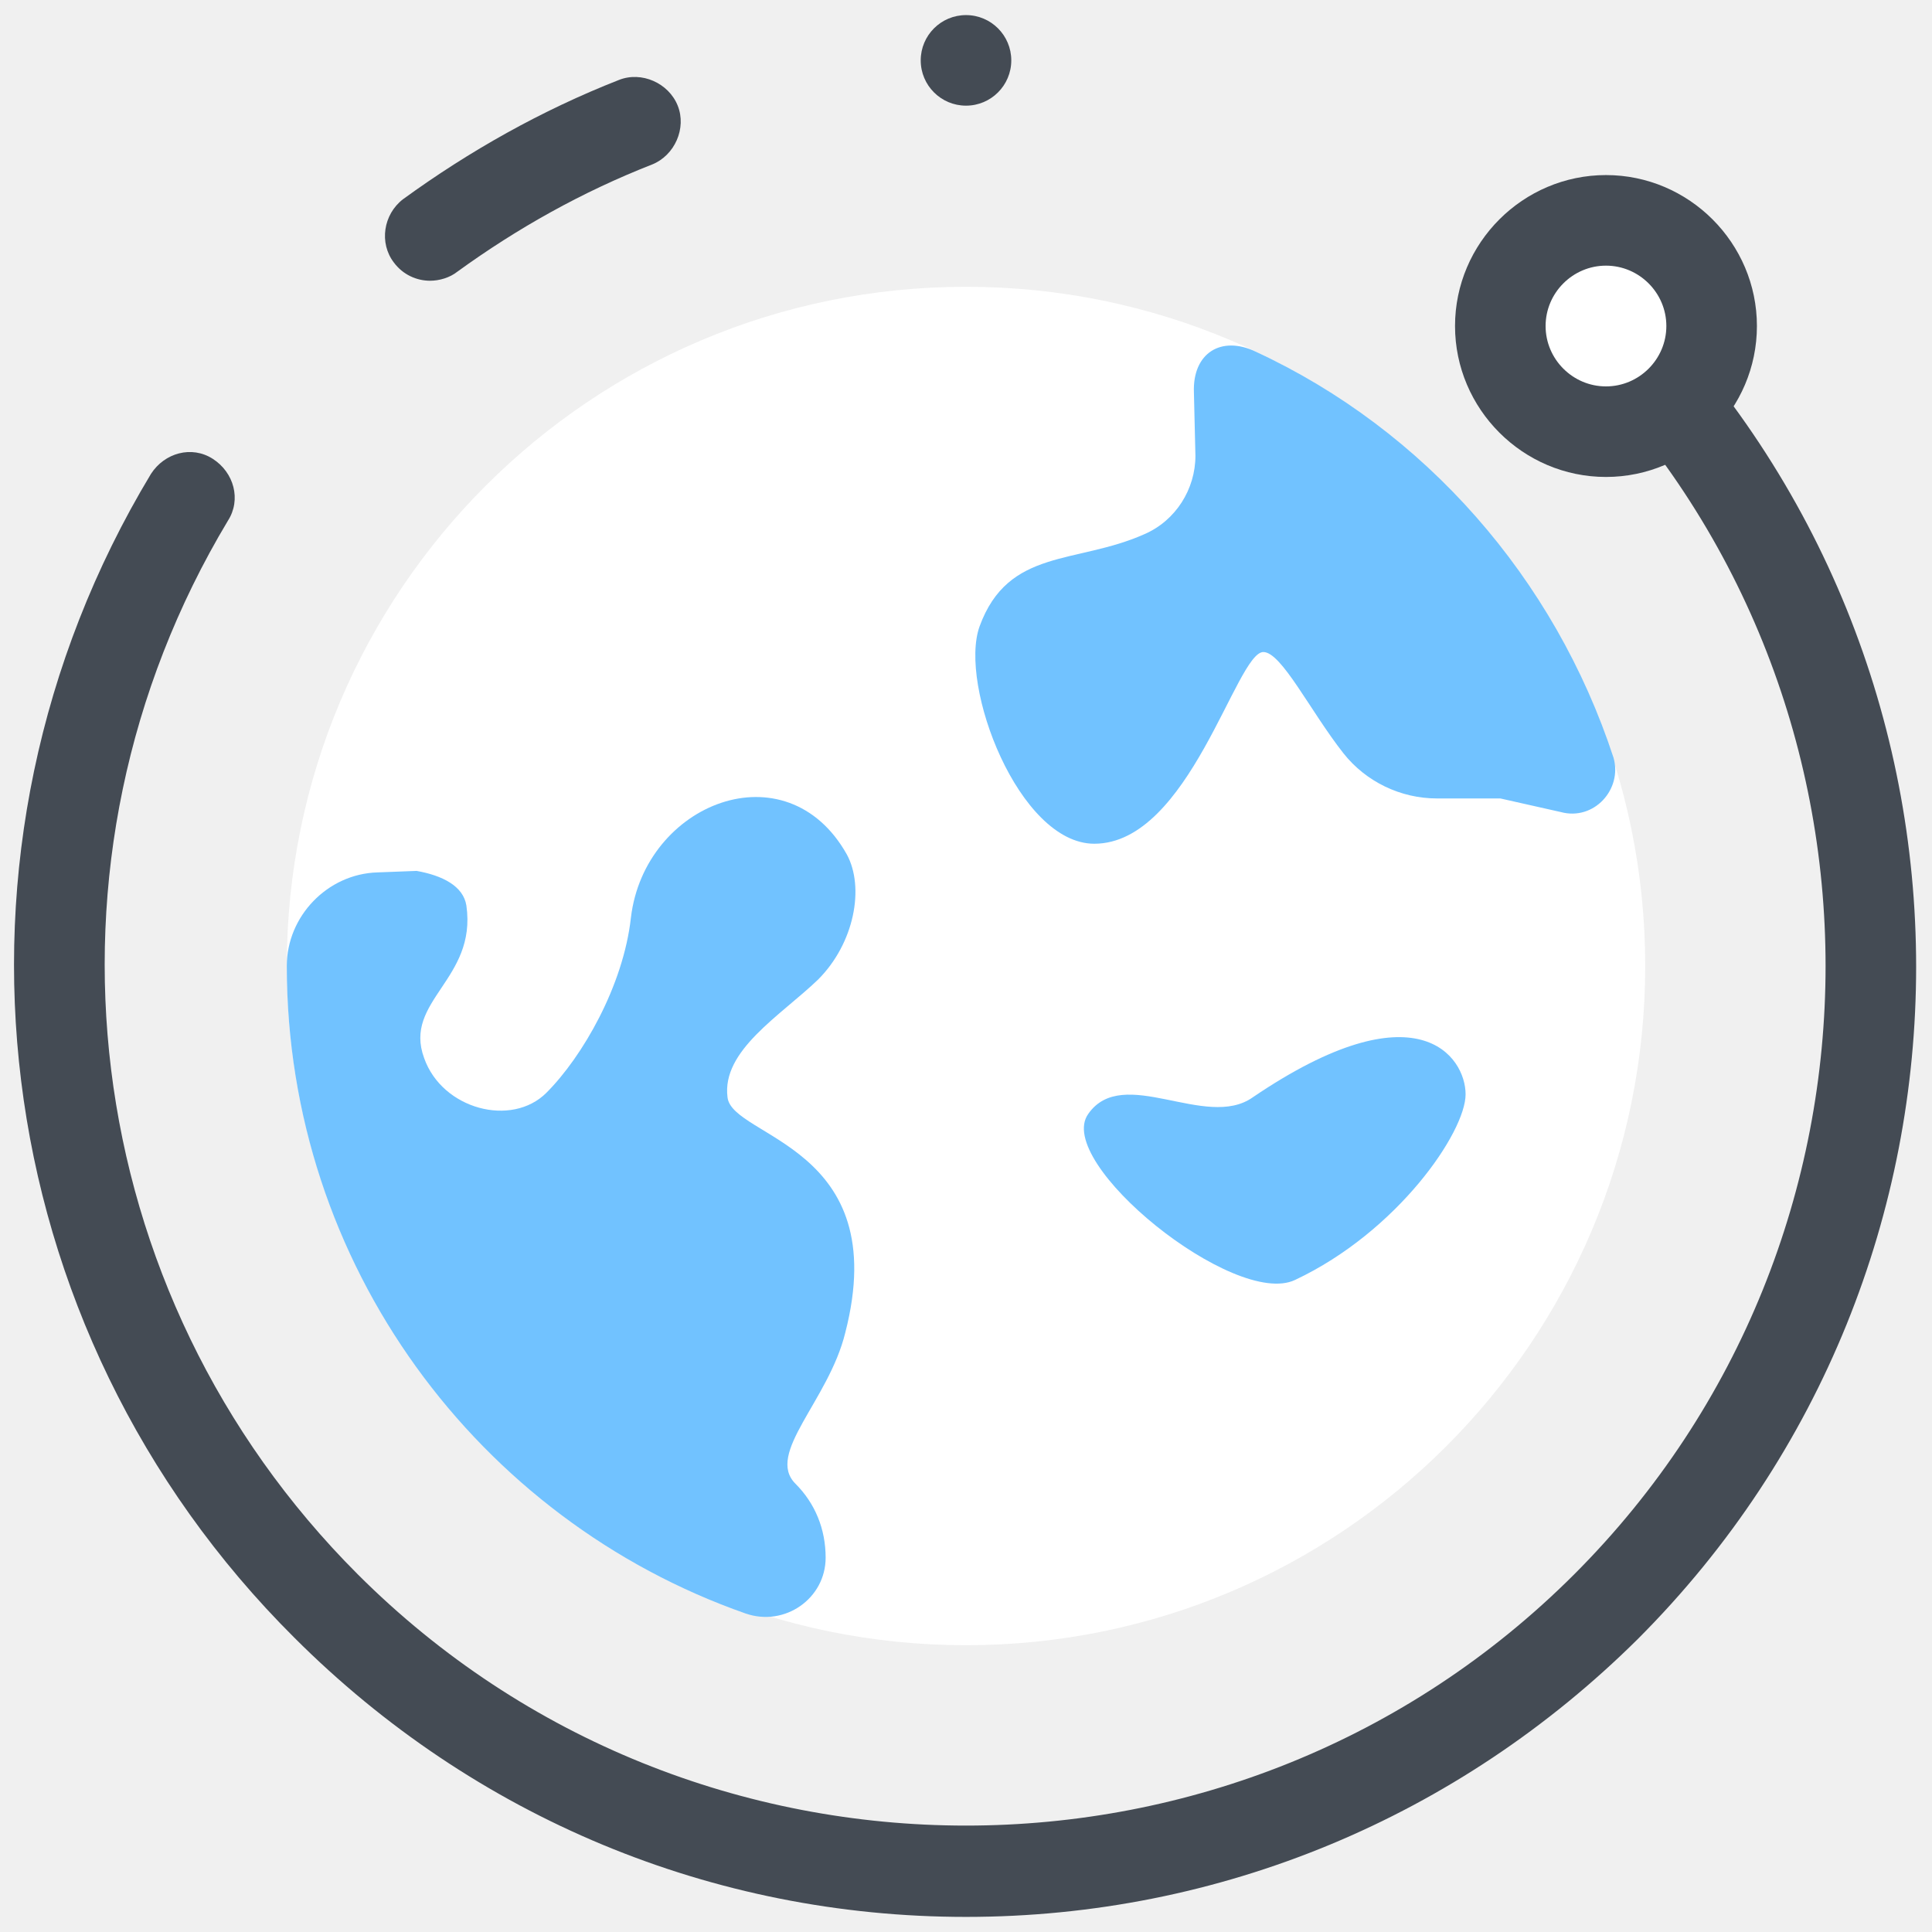
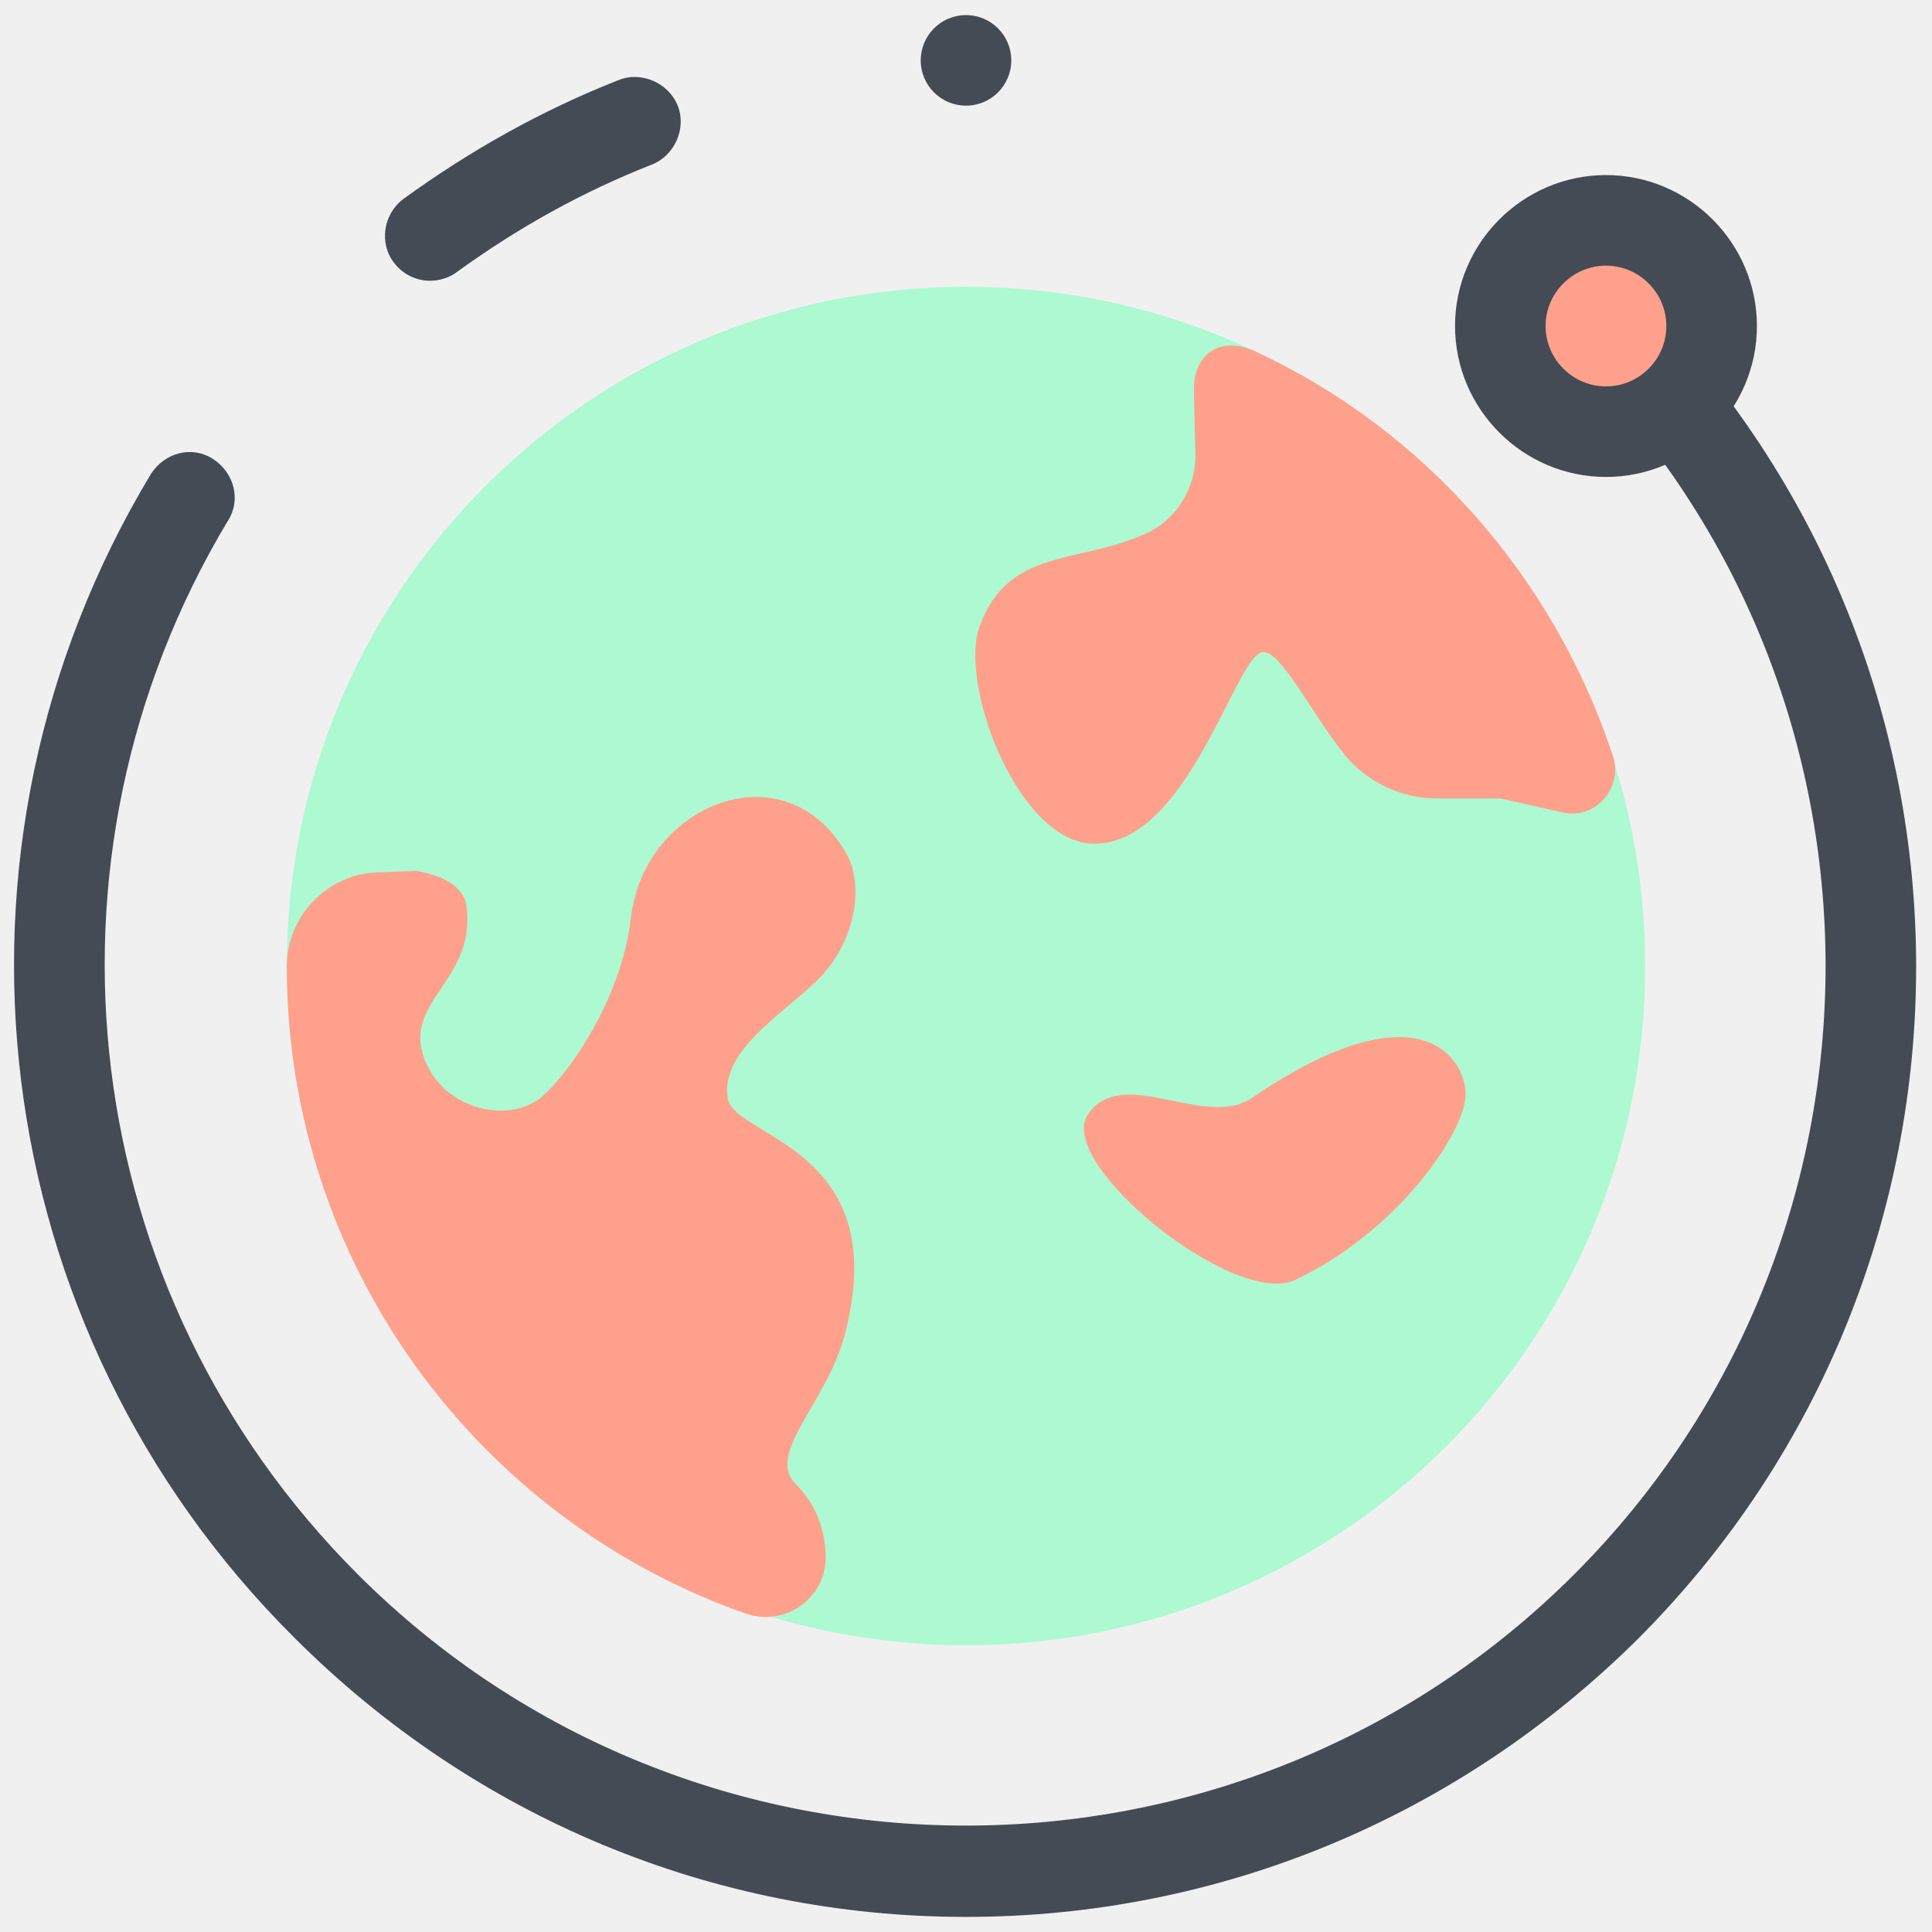
<svg xmlns="http://www.w3.org/2000/svg" version="1.1" viewBox="0 0 172 172">
  <g fill="none" fill-rule="nonzero" stroke="none" stroke-width="1" stroke-linecap="butt" stroke-linejoin="miter" stroke-miterlimit="10" stroke-dasharray="" stroke-dashoffset="0" font-family="none" font-weight="none" font-size="none" text-anchor="none" style="mix-blend-mode: normal">
    <path d="M0,172v-172h172v172z" fill="none" />
    <g id="Layer_1">
-       <circle cx="64" cy="64" transform="scale(1.34375,1.34375)" r="45" fill="#ffffff" />
-       <path d="M143.647,67.456c-5.241,-15.991 -16.797,-29.159 -31.847,-36.147c-3.091,-1.478 -5.644,0.134 -5.509,3.628l0.134,5.644c0,2.956 -1.747,5.778 -4.569,6.987c-6.047,2.688 -12.094,1.209 -14.647,8.197c-1.881,5.241 3.494,19.35 10.213,19.35c8.466,0 12.631,-17.066 15.05,-17.066c1.613,0 4.166,5.241 7.122,9.003c2.016,2.553 5.106,4.031 8.331,4.031h5.644l5.375,1.209c2.956,0.806 5.509,-2.016 4.703,-4.838z" fill="#71c2ff" />
-       <path d="M96.884,99.169c-3.091,4.3 13.034,17.334 18.409,14.781c9.137,-4.3 15.184,-13.169 15.184,-16.528c0,-3.359 -4.3,-9.675 -18.947,0.269c-4.166,2.956 -11.556,-2.956 -14.647,1.478z" fill="#71c2ff" />
-       <path d="M72.831,87.209c3.225,-3.225 4.166,-8.197 2.553,-11.153c-5.375,-9.541 -18.006,-4.569 -19.216,5.644c-0.672,6.047 -4.3,12.363 -7.525,15.588c-3.091,3.091 -9.272,1.478 -10.884,-3.091c-1.881,-5.106 4.703,-6.987 3.763,-13.572c-0.269,-1.747 -2.15,-2.688 -4.434,-3.091l-3.494,0.134c-4.434,0.134 -8.062,3.897 -8.062,8.331v0c0,26.606 17.066,49.316 40.85,57.647c3.494,1.209 7.122,-1.344 7.122,-4.972v0c0,-2.553 -0.941,-4.838 -2.688,-6.584v0c-2.688,-2.688 2.956,-7.391 4.434,-13.438c4.3,-16.663 -10.078,-17.334 -10.481,-20.962c-0.537,-4.166 4.703,-7.256 8.062,-10.481z" fill="#71c2ff" />
+       <circle cx="64" cy="64" transform="scale(1.34375,1.34375)" r="45" fill="#adf9d2" />
+       <path d="M143.647,67.456c-5.241,-15.991 -16.797,-29.159 -31.847,-36.147c-3.091,-1.478 -5.644,0.134 -5.509,3.628l0.134,5.644c0,2.956 -1.747,5.778 -4.569,6.987c-6.047,2.688 -12.094,1.209 -14.647,8.197c-1.881,5.241 3.494,19.35 10.213,19.35c8.466,0 12.631,-17.066 15.05,-17.066c1.613,0 4.166,5.241 7.122,9.003c2.016,2.553 5.106,4.031 8.331,4.031h5.644l5.375,1.209c2.956,0.806 5.509,-2.016 4.703,-4.838z" fill="rgba(255,160,140,1)" />
+       <path d="M96.884,99.169c-3.091,4.3 13.034,17.334 18.409,14.781c9.137,-4.3 15.184,-13.169 15.184,-16.528c0,-3.359 -4.3,-9.675 -18.947,0.269c-4.166,2.956 -11.556,-2.956 -14.647,1.478z" fill="rgba(255,160,140,1)" />
+       <path d="M72.831,87.209c3.225,-3.225 4.166,-8.197 2.553,-11.153c-5.375,-9.541 -18.006,-4.569 -19.216,5.644c-0.672,6.047 -4.3,12.363 -7.525,15.588c-3.091,3.091 -9.272,1.478 -10.884,-3.091c-1.881,-5.106 4.703,-6.987 3.763,-13.572c-0.269,-1.747 -2.15,-2.688 -4.434,-3.091l-3.494,0.134c-4.434,0.134 -8.062,3.897 -8.062,8.331v0c0,26.606 17.066,49.316 40.85,57.647c3.494,1.209 7.122,-1.344 7.122,-4.972v0c0,-2.553 -0.941,-4.838 -2.688,-6.584v0c-2.688,-2.688 2.956,-7.391 4.434,-13.438c4.3,-16.663 -10.078,-17.334 -10.481,-20.962c-0.537,-4.166 4.703,-7.256 8.062,-10.481z" fill="rgba(255,160,140,1)" />
      <path d="M38.297,24.994c-1.209,0 -2.419,-0.537 -3.225,-1.613c-1.344,-1.747 -0.941,-4.3 0.806,-5.644c5.912,-4.3 12.363,-7.928 19.216,-10.616c2.016,-0.806 4.434,0.269 5.241,2.284c0.806,2.016 -0.269,4.434 -2.284,5.241c-6.181,2.419 -11.959,5.644 -17.334,9.541c-0.672,0.537 -1.613,0.806 -2.419,0.806z" fill="#444b54" />
      <path d="M86,170.656c-22.575,0 -43.806,-8.869 -59.797,-24.859c-27.681,-27.547 -32.922,-70.144 -12.766,-103.603c1.209,-1.881 3.628,-2.553 5.509,-1.344c1.881,1.209 2.553,3.628 1.344,5.509c-18.141,30.234 -13.438,68.8 11.556,93.794c29.831,29.831 78.475,29.831 108.306,0c29.831,-29.831 29.831,-78.475 0,-108.306c-1.613,-1.613 -1.613,-4.166 0,-5.644c1.613,-1.613 4.166,-1.613 5.644,0c33.056,33.056 33.056,86.672 0,119.728c-15.991,15.856 -37.222,24.725 -59.797,24.725z" fill="#444b54" />
-       <circle cx="106.4" cy="21.6" transform="scale(1.34375,1.34375)" r="7" fill="#ffffff" />
+       <circle cx="106.4" cy="21.6" transform="scale(1.34375,1.34375)" r="7" fill="rgba(255,160,140,1)" />
      <path d="M142.975,42.462c-7.391,0 -13.438,-6.047 -13.438,-13.438c0,-7.391 6.047,-13.438 13.438,-13.438c7.391,0 13.438,6.047 13.438,13.438c0,7.391 -6.047,13.438 -13.438,13.438zM142.975,23.65c-2.956,0 -5.375,2.419 -5.375,5.375c0,2.956 2.419,5.375 5.375,5.375c2.956,0 5.375,-2.419 5.375,-5.375c0,-2.956 -2.419,-5.375 -5.375,-5.375z" fill="#444b54" />
      <g fill="#444b54">
        <circle cx="64" cy="4" transform="scale(1.34375,1.34375)" r="3" />
      </g>
    </g>
  </g>
</svg>
